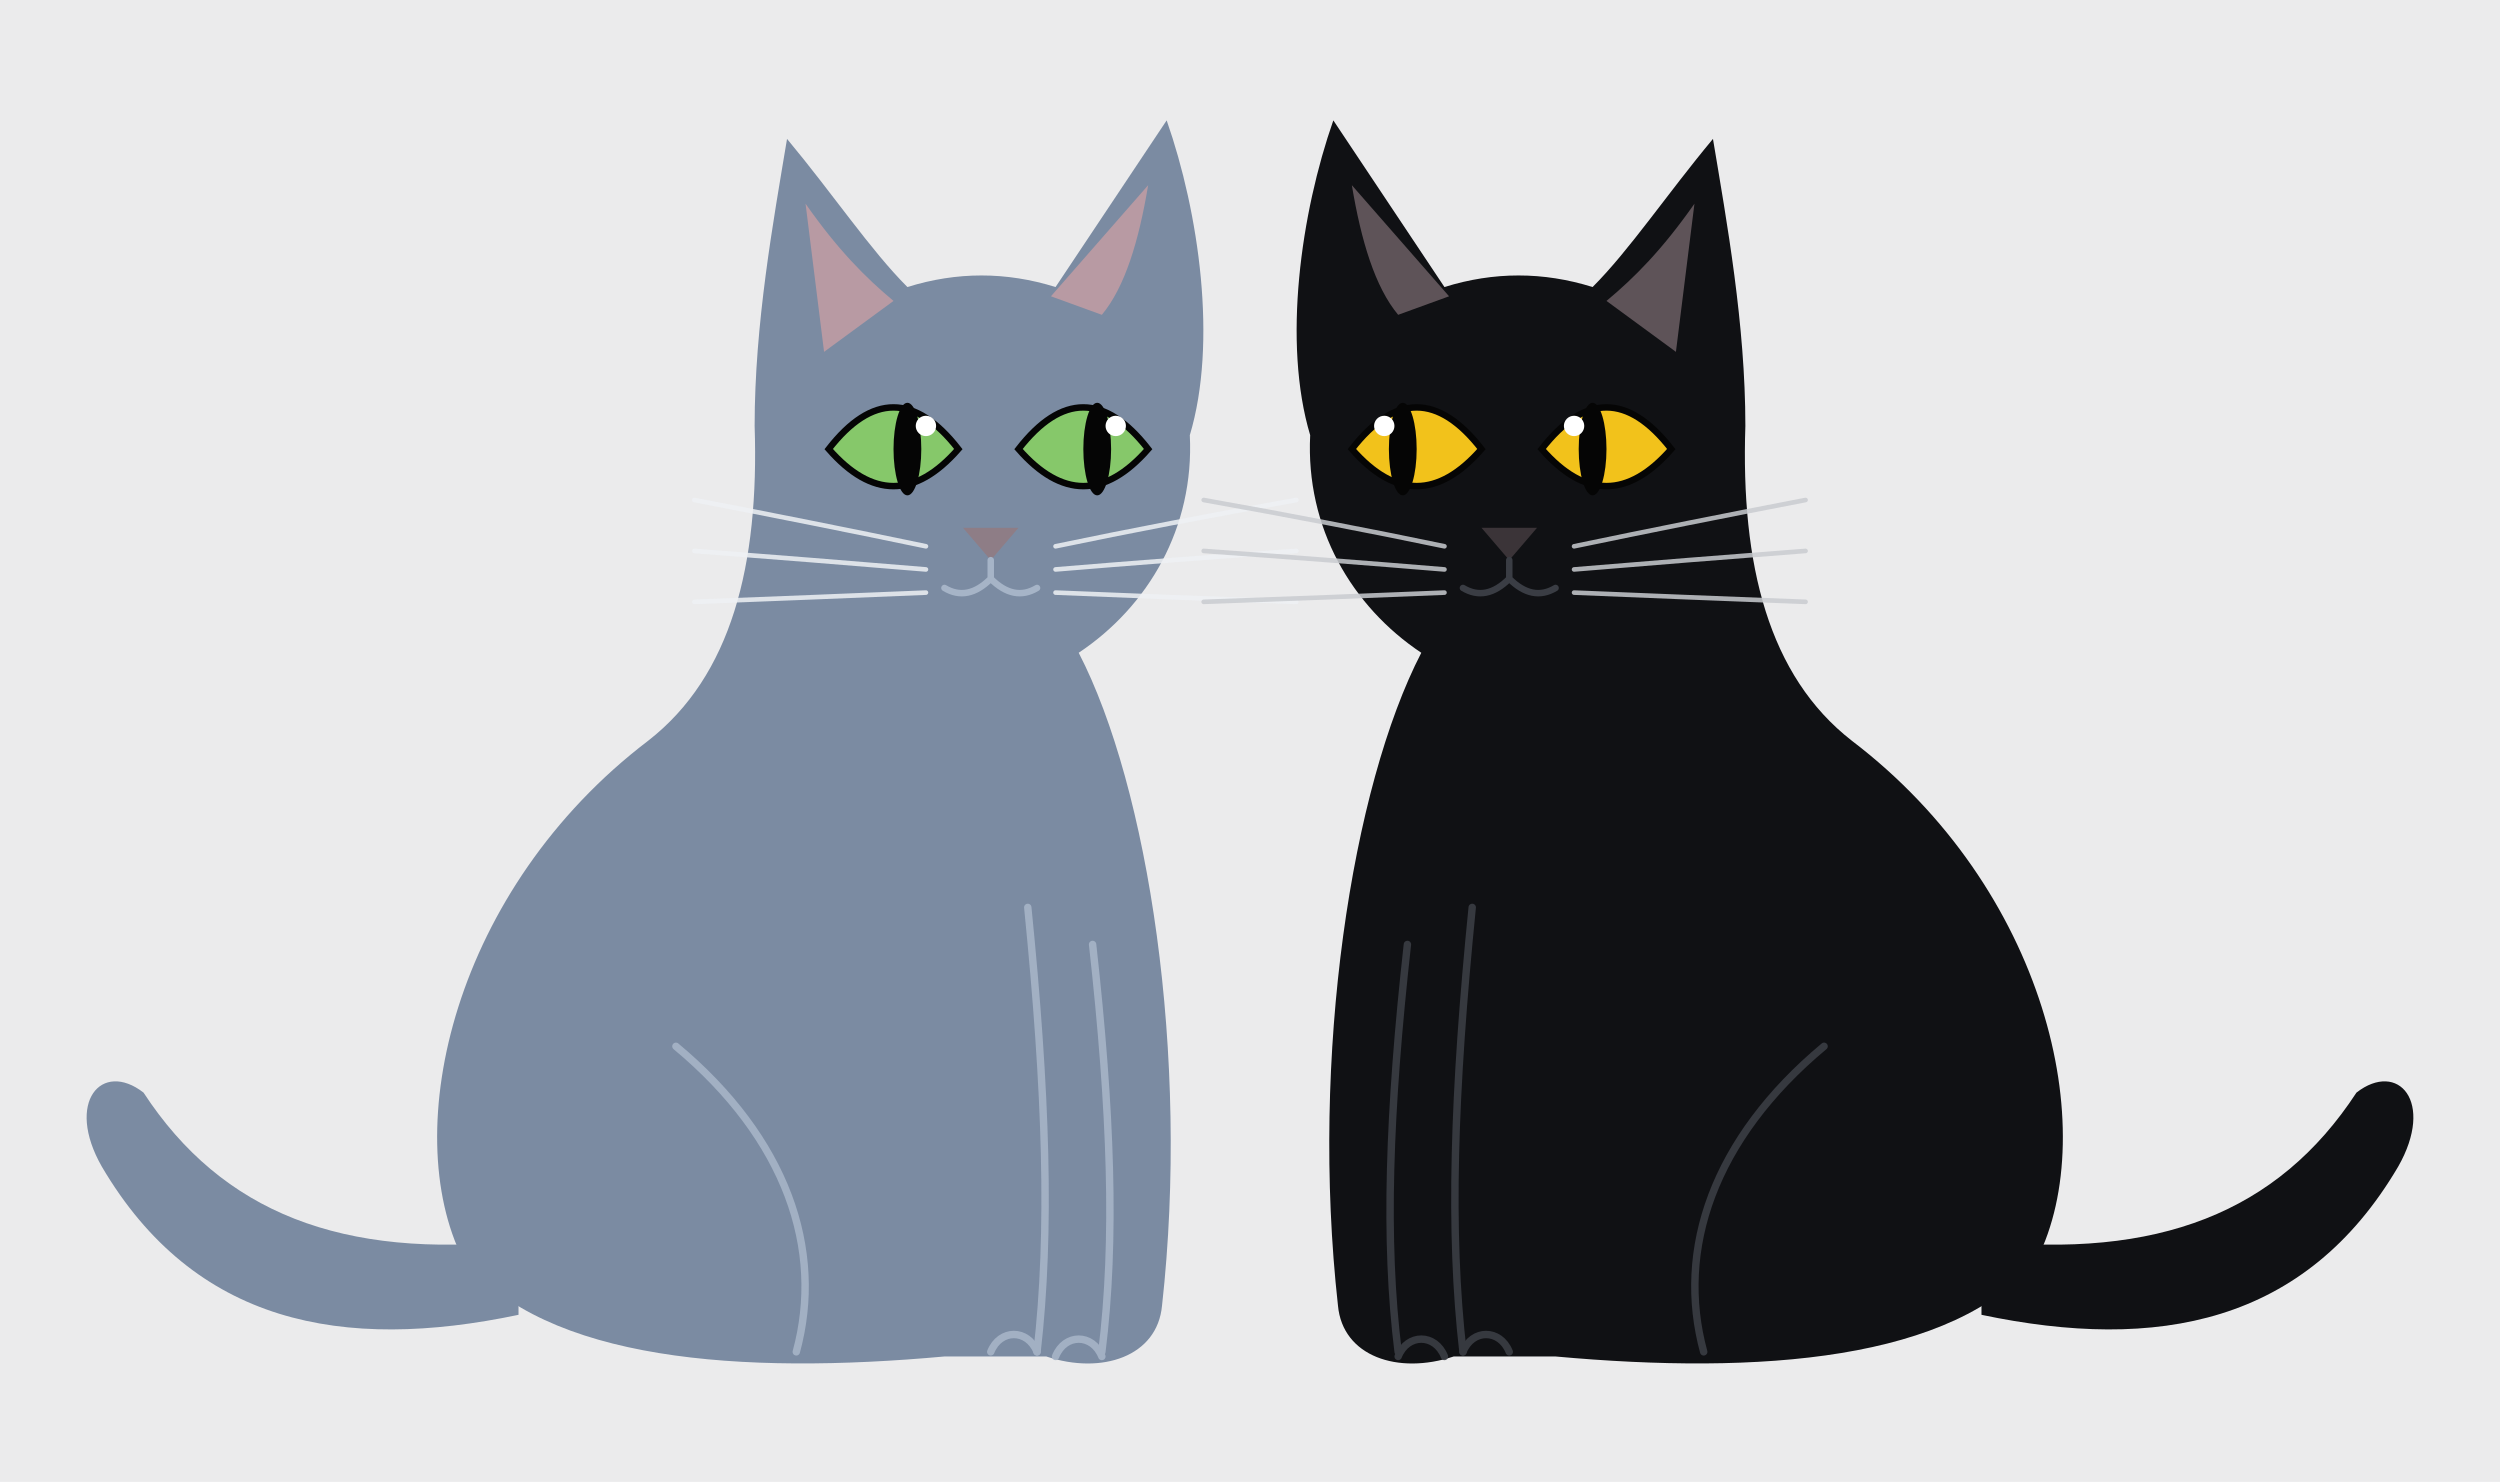
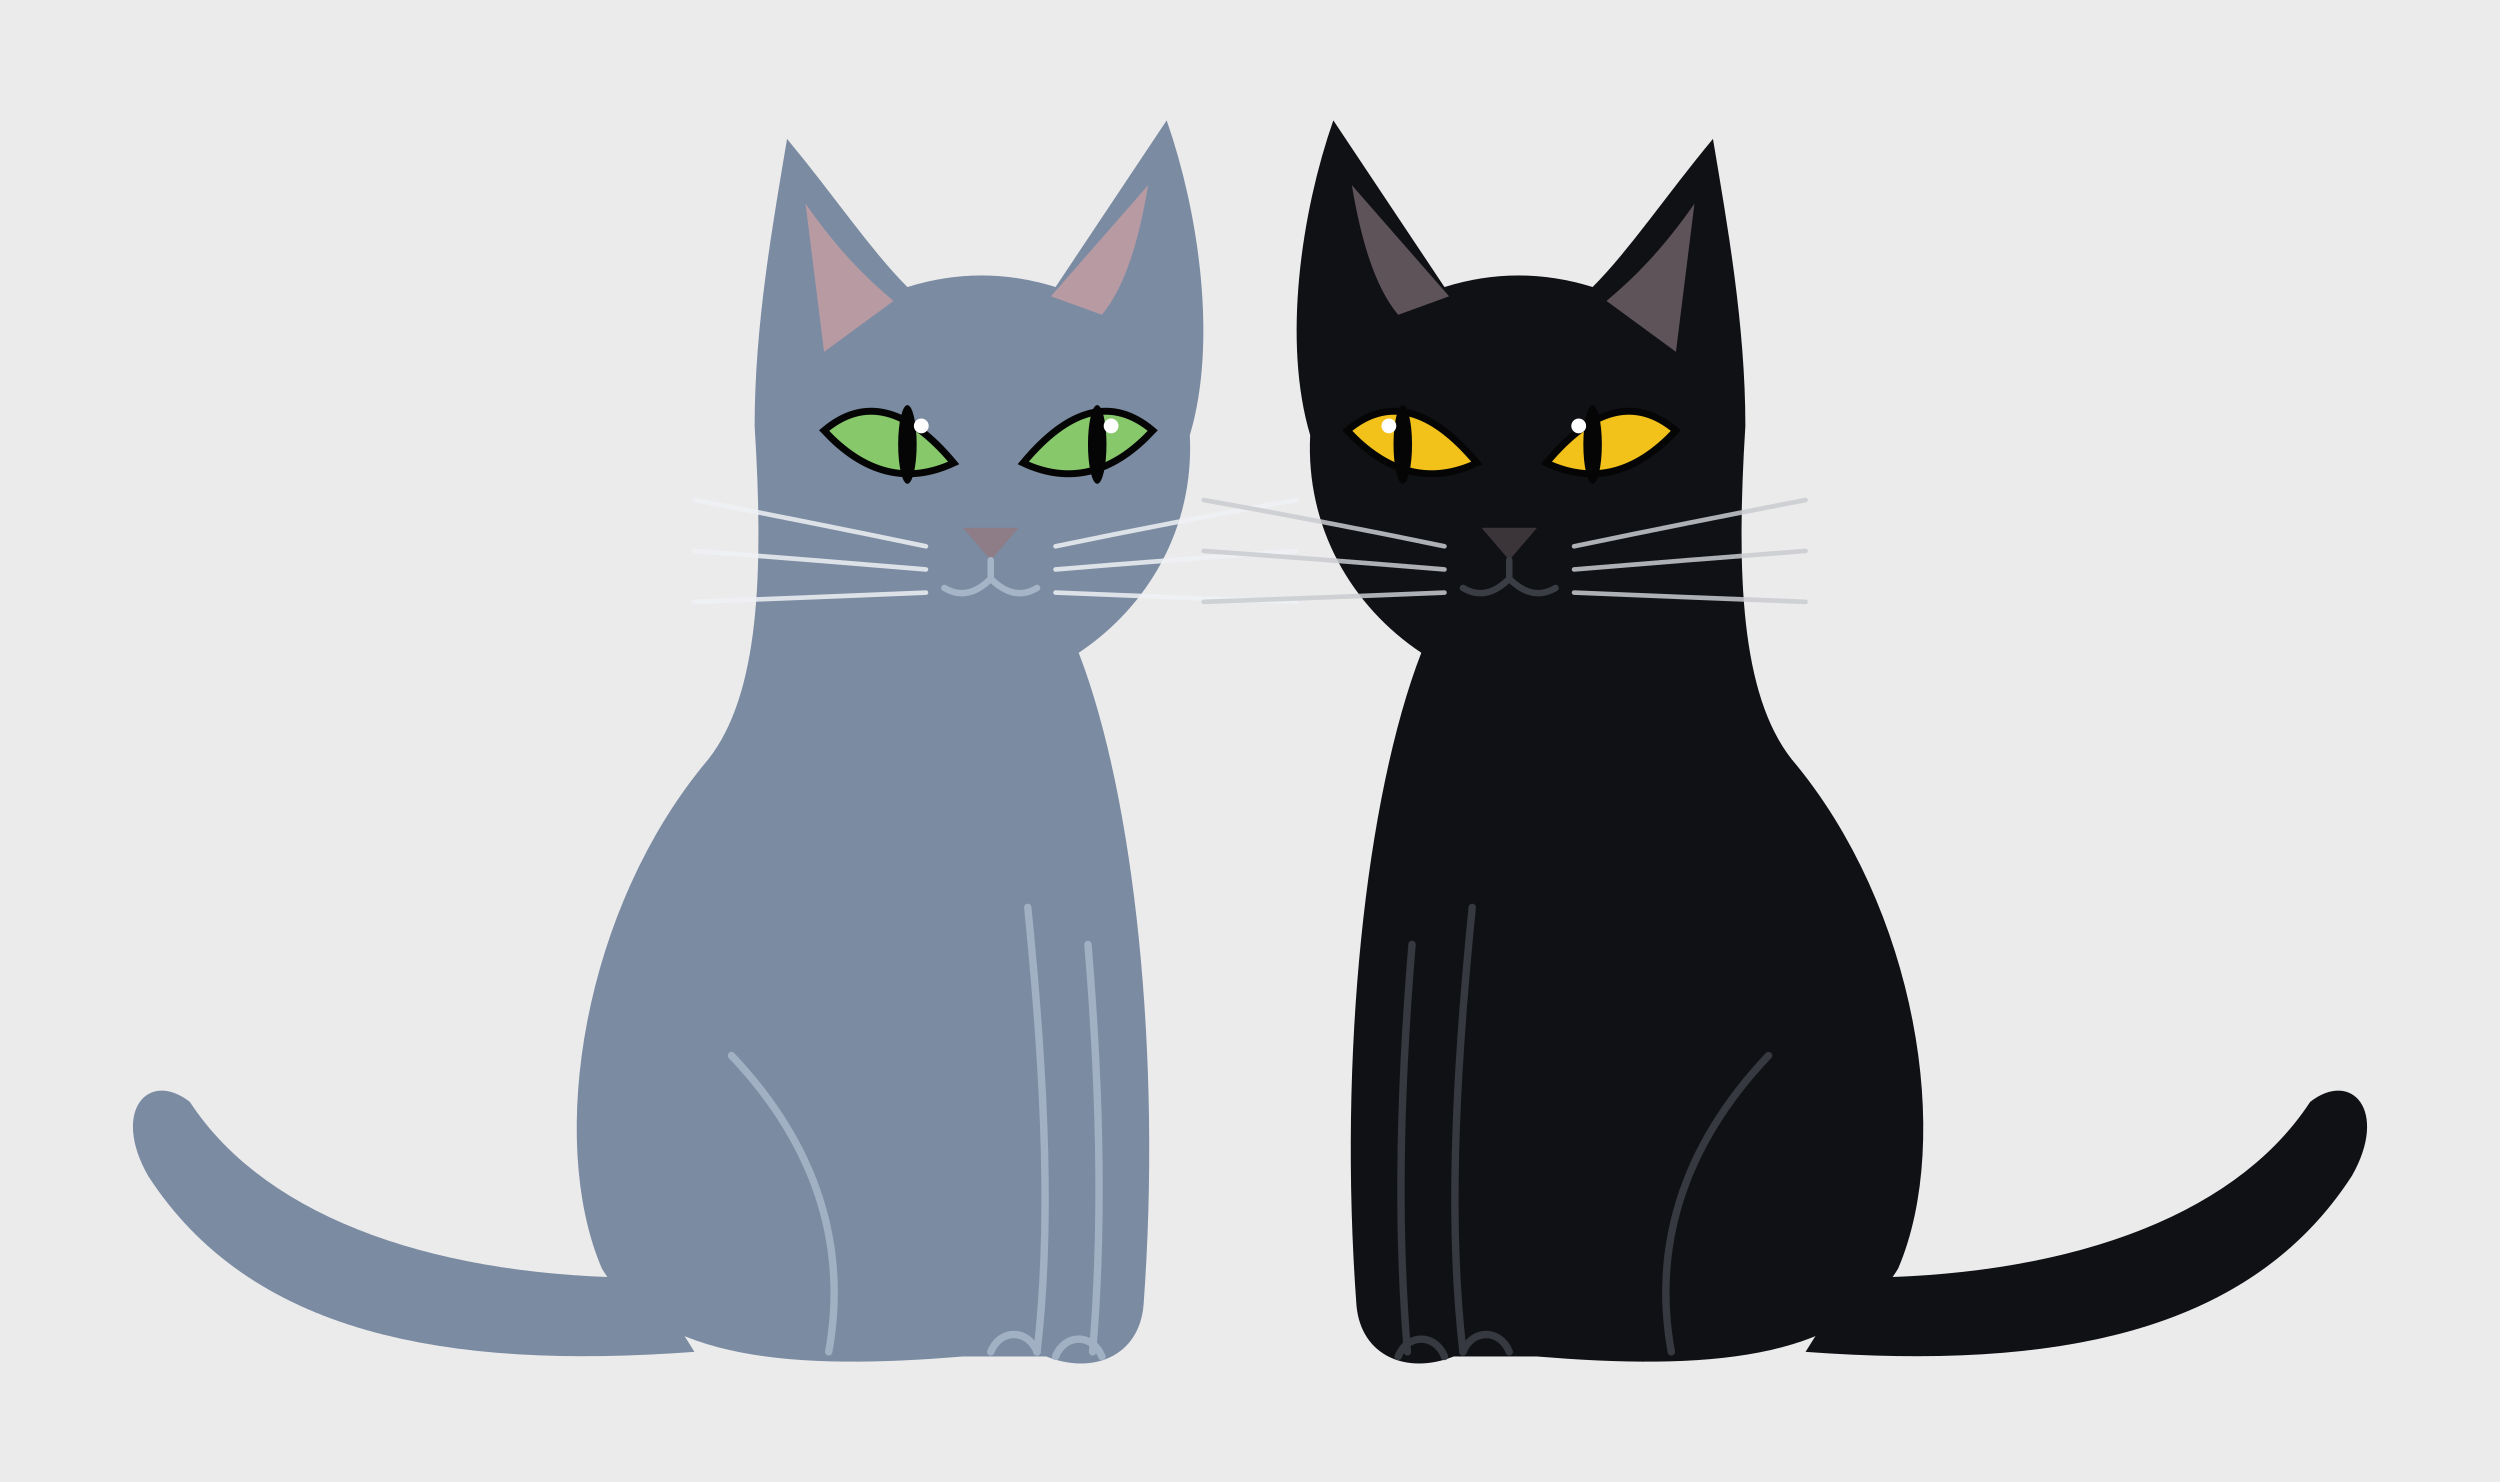
<svg xmlns="http://www.w3.org/2000/svg" viewBox="0 0 540 320">
  <rect width="540" height="320" fill="#ebebec" />
  <g>
-     <path d="M112 284 C74 292 42 286 22 252 C14 238 22 229 31 236 C48 262 74 272 112 268 Z" fill="#7b8ba2" />
-     <path d="M163 92 C163 70 167 48 170 30 C180 42 188 54 196 62 Q212 57 228 62 C236 50 244 38 252 26 C259 46 263 74 257 94 C258 114 248 131 233 141 C248 170 257 228 251 282 C250 293 238 297 226 293 L204 293 C160 297 118 294 100 272 C86 244 98 192 140 160 C158 146 164 122 163 92 Z" fill="#7b8ba2" />
+     <path d="M150 292 C96 296 54 288 32 254 C24 240 32 231 41 238 C58 264 96 276 140 276 Z" fill="#7b8ba2" />
+     <path d="M163 92 C163 70 167 48 170 30 C180 42 188 54 196 62 Q212 57 228 62 C236 50 244 38 252 26 C259 46 263 74 257 94 C258 114 248 131 233 141 C245 172 251 228 247 282 C246 293 236 297 226 293 L208 293 C172 296 142 294 130 274 C118 246 126 196 153 164 C164 150 165 124 163 92 Z" fill="#7b8ba2" />
    <path d="M174 44 C181 54 187 60 193 65 L178 76 Z" fill="#b89aa3" />
    <path d="M248 40 C246 52 243 62 238 68 L227 64 Z" fill="#b89aa3" />
    <g fill="none" stroke="#a6b4c7" stroke-width="1.6" stroke-linecap="round" opacity="0.9">
      <path d="M222 196 C226 236 227 266 224 292" />
-       <path d="M236 204 C240 240 241 268 238 292" />
-       <path d="M146 226 C170 246 178 270 172 292" />
+       <path d="M235 204 C238 240 238 268 236 292" />
+       <path d="M158 228 C177 248 183 270 179 292" />
      <path d="M224 292 c-2 -5 -8 -5 -10 0 M238 293 c-2 -5 -8 -5 -10 0" />
    </g>
-     <path d="M179 97 Q193 79 207 97 Q193 113 179 97 Z" fill="#86c86a" stroke="#050505" stroke-width="1.4" />
-     <ellipse cx="196" cy="97" rx="3" ry="10" fill="#050505" />
-     <circle cx="200" cy="92" r="2.2" fill="#fff" />
-     <path d="M220 97 Q234 79 248 97 Q234 113 220 97 Z" fill="#86c86a" stroke="#050505" stroke-width="1.4" />
-     <ellipse cx="237" cy="97" rx="3" ry="10" fill="#050505" />
-     <circle cx="241" cy="92" r="2.2" fill="#fff" />
+     <path d="M178 93 Q191 82 206 100 Q191 107 178 93 Z" fill="#86c86a" stroke="#050505" stroke-width="1.5" stroke-linejoin="miter" />
+     <ellipse cx="196" cy="96" rx="2" ry="8.5" fill="#050505" />
+     <circle cx="199" cy="92" r="1.6" fill="#fff" />
+     <path d="M249 93 Q236 82 221 100 Q236 107 249 93 Z" fill="#86c86a" stroke="#050505" stroke-width="1.5" stroke-linejoin="miter" />
+     <ellipse cx="237" cy="96" rx="2" ry="8.5" fill="#050505" />
+     <circle cx="240" cy="92" r="1.6" fill="#fff" />
    <path d="M208 114 h12 l-6 7 z" fill="#8e7d86" />
    <path d="M214 121 v4 M214 125 q-5 5 -10 2 M214 125 q5 5 10 2" fill="none" stroke="#a6b4c7" stroke-width="1.4" stroke-linecap="round" />
    <g stroke="#eef1f5" stroke-width="1" stroke-linecap="round" fill="none" opacity="0.85">
      <path d="M200 118 Q176 113 150 108" />
      <path d="M228 118 Q252 113 280 108" />
      <path d="M200 123 Q176 121 150 119" />
      <path d="M228 123 Q252 121 280 119" />
      <path d="M200 128 Q176 129 150 130" />
      <path d="M228 128 Q252 129 280 130" />
    </g>
  </g>
  <g transform="translate(540 0) scale(-1 1)">
-     <path d="M112 284 C74 292 42 286 22 252 C14 238 22 229 31 236 C48 262 74 272 112 268 Z" fill="#101114" />
-     <path d="M163 92 C163 70 167 48 170 30 C180 42 188 54 196 62 Q212 57 228 62 C236 50 244 38 252 26 C259 46 263 74 257 94 C258 114 248 131 233 141 C248 170 257 228 251 282 C250 293 238 297 226 293 L204 293 C160 297 118 294 100 272 C86 244 98 192 140 160 C158 146 164 122 163 92 Z" fill="#101114" />
+     <path d="M150 292 C96 296 54 288 32 254 C24 240 32 231 41 238 C58 264 96 276 140 276 Z" fill="#101114" />
+     <path d="M163 92 C163 70 167 48 170 30 C180 42 188 54 196 62 Q212 57 228 62 C236 50 244 38 252 26 C259 46 263 74 257 94 C258 114 248 131 233 141 C245 172 251 228 247 282 C246 293 236 297 226 293 L208 293 C172 296 142 294 130 274 C118 246 126 196 153 164 C164 150 165 124 163 92 Z" fill="#101114" />
    <path d="M174 44 C181 54 187 60 193 65 L178 76 Z" fill="#5e5358" />
    <path d="M248 40 C246 52 243 62 238 68 L227 64 Z" fill="#5e5358" />
    <g fill="none" stroke="#3a3d44" stroke-width="1.6" stroke-linecap="round" opacity="0.9">
      <path d="M222 196 C226 236 227 266 224 292" />
-       <path d="M236 204 C240 240 241 268 238 292" />
-       <path d="M146 226 C170 246 178 270 172 292" />
+       <path d="M235 204 C238 240 238 268 236 292" />
+       <path d="M158 228 C177 248 183 270 179 292" />
      <path d="M224 292 c-2 -5 -8 -5 -10 0 M238 293 c-2 -5 -8 -5 -10 0" />
    </g>
-     <path d="M179 97 Q193 79 207 97 Q193 113 179 97 Z" fill="#f2c21b" stroke="#050505" stroke-width="1.4" />
-     <ellipse cx="196" cy="97" rx="3" ry="10" fill="#050505" />
-     <circle cx="200" cy="92" r="2.2" fill="#fff" />
-     <path d="M220 97 Q234 79 248 97 Q234 113 220 97 Z" fill="#f2c21b" stroke="#050505" stroke-width="1.4" />
-     <ellipse cx="237" cy="97" rx="3" ry="10" fill="#050505" />
-     <circle cx="241" cy="92" r="2.2" fill="#fff" />
+     <path d="M178 93 Q191 82 206 100 Q191 107 178 93 Z" fill="#f2c21b" stroke="#050505" stroke-width="1.5" stroke-linejoin="miter" />
+     <ellipse cx="196" cy="96" rx="2" ry="8.5" fill="#050505" />
+     <circle cx="199" cy="92" r="1.6" fill="#fff" />
+     <path d="M249 93 Q236 82 221 100 Q236 107 249 93 Z" fill="#f2c21b" stroke="#050505" stroke-width="1.5" stroke-linejoin="miter" />
+     <ellipse cx="237" cy="96" rx="2" ry="8.5" fill="#050505" />
+     <circle cx="240" cy="92" r="1.6" fill="#fff" />
    <path d="M208 114 h12 l-6 7 z" fill="#3b3438" />
    <path d="M214 121 v4 M214 125 q-5 5 -10 2 M214 125 q5 5 10 2" fill="none" stroke="#3a3d44" stroke-width="1.4" stroke-linecap="round" />
    <g stroke="#c9cbd0" stroke-width="1" stroke-linecap="round" fill="none" opacity="0.85">
      <path d="M200 118 Q176 113 150 108" />
      <path d="M228 118 Q252 113 280 108" />
      <path d="M200 123 Q176 121 150 119" />
      <path d="M228 123 Q252 121 280 119" />
      <path d="M200 128 Q176 129 150 130" />
      <path d="M228 128 Q252 129 280 130" />
    </g>
  </g>
</svg>
